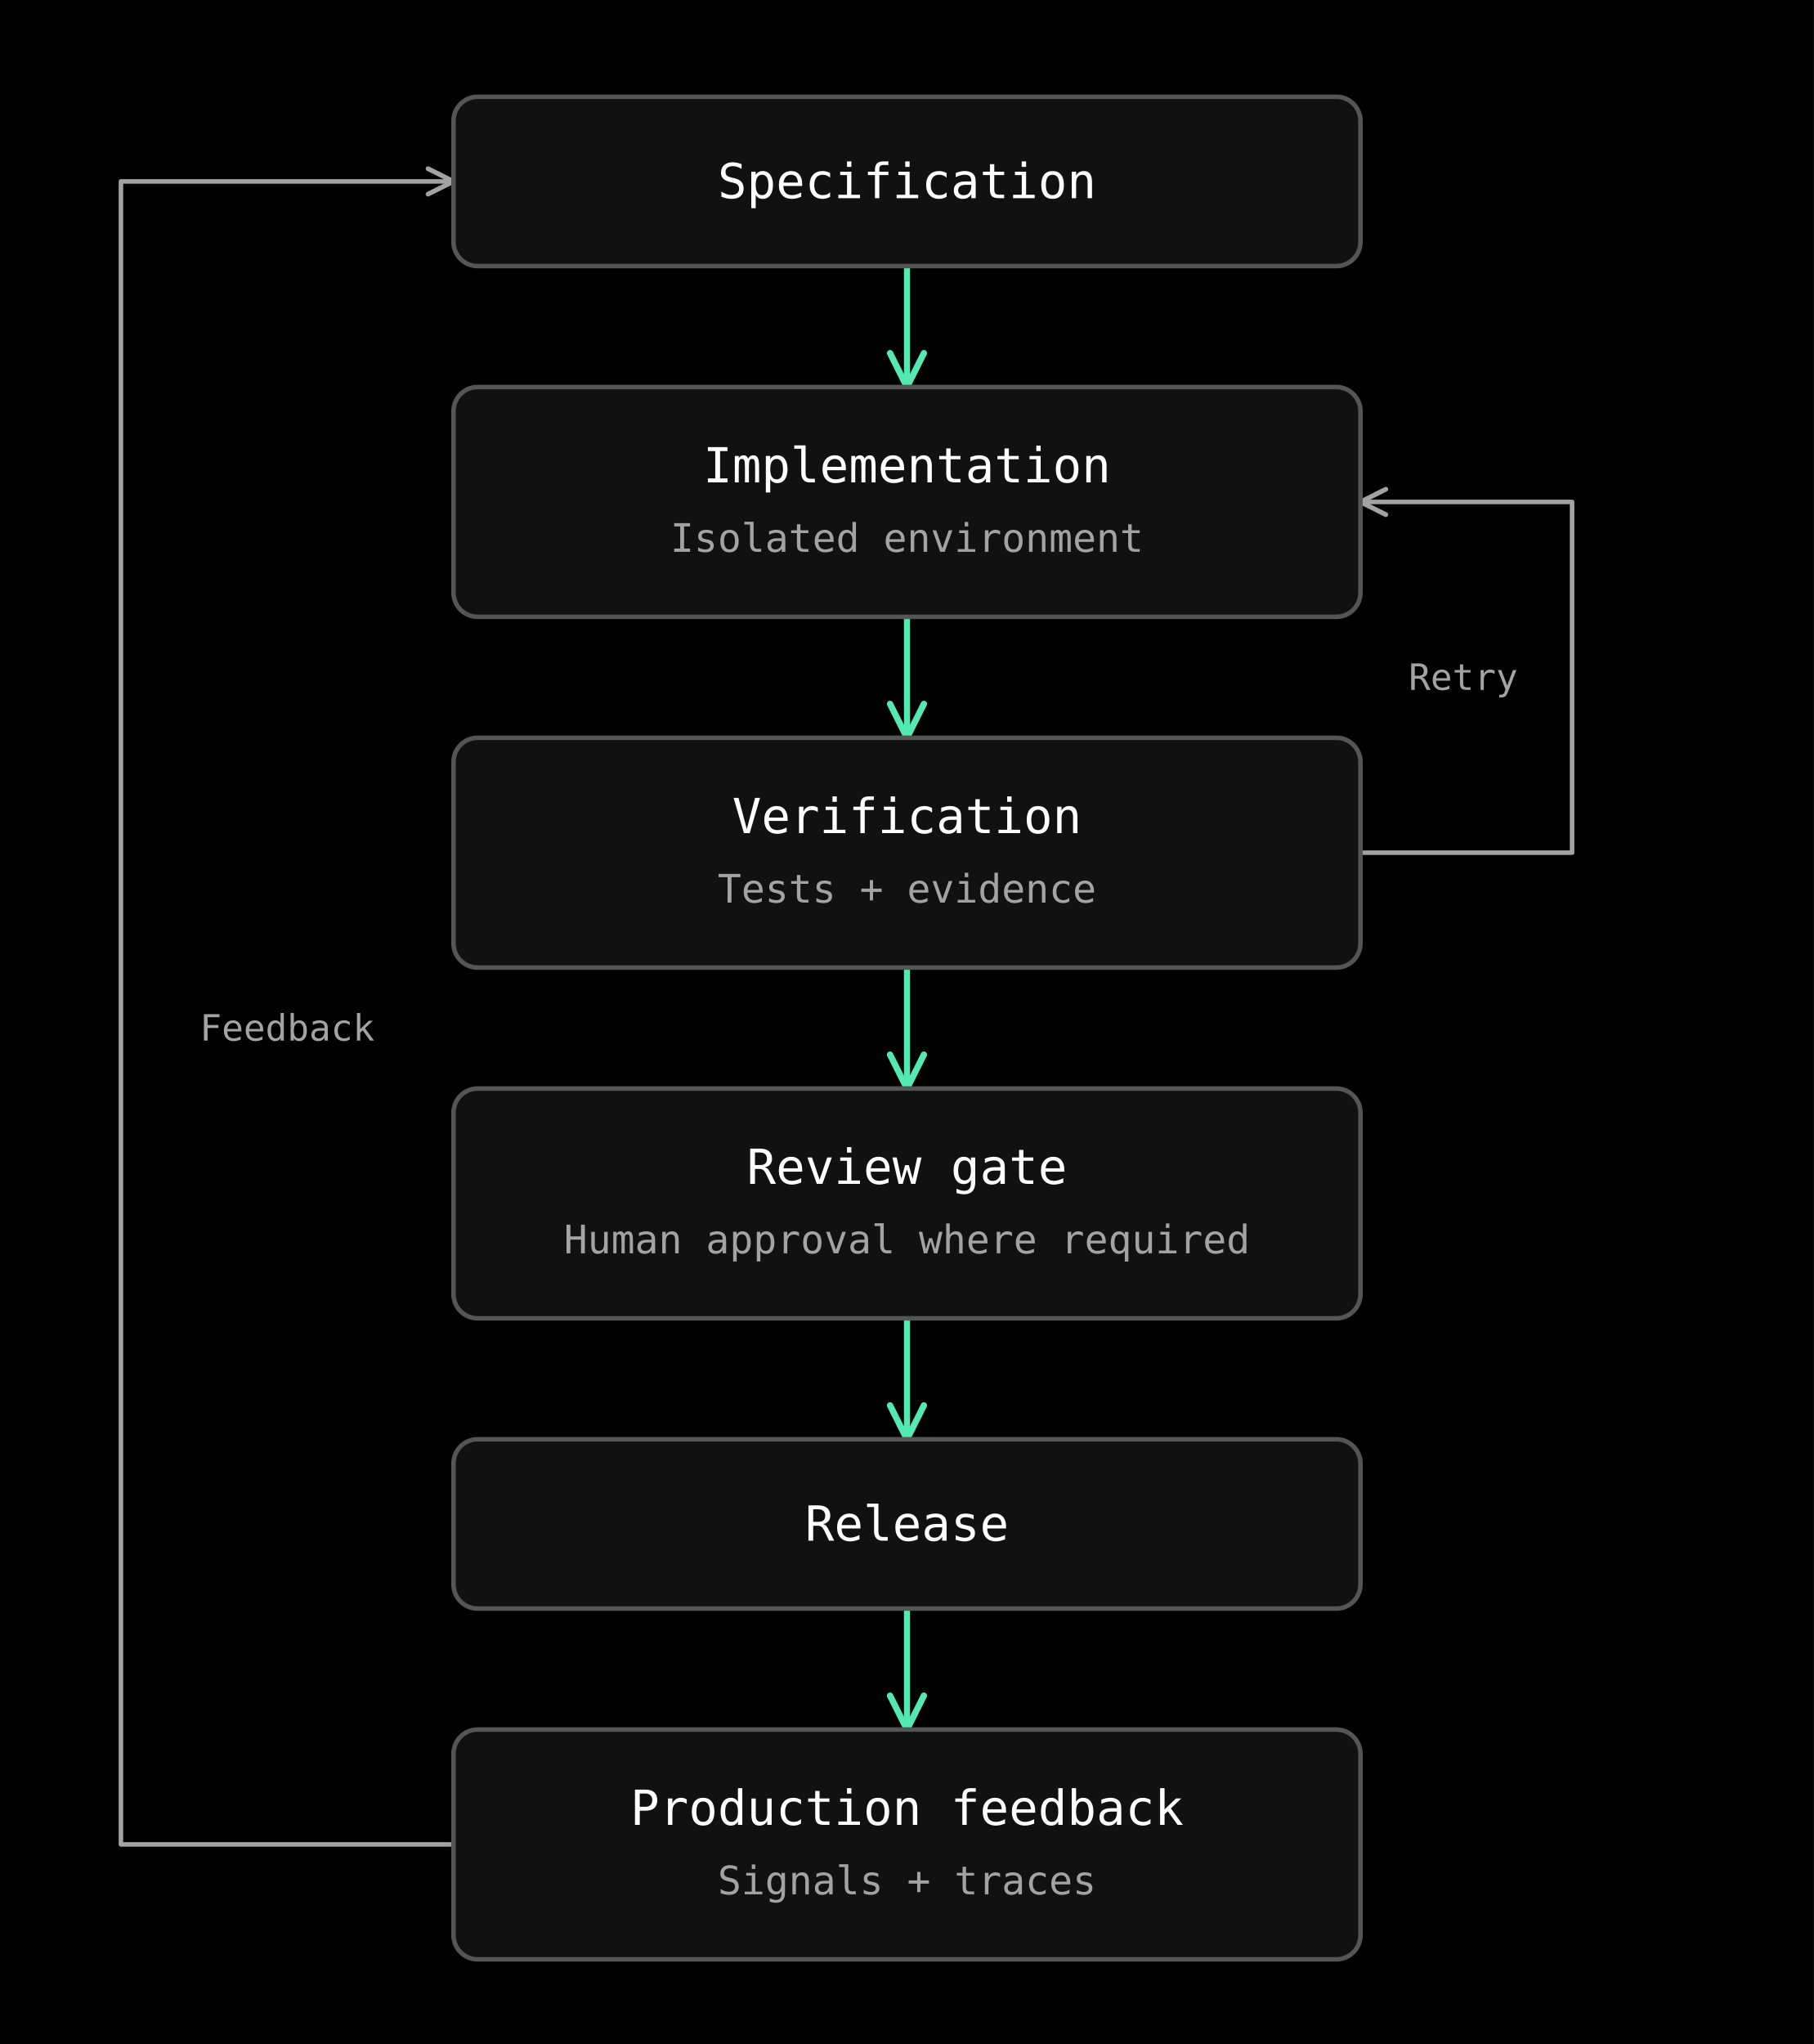
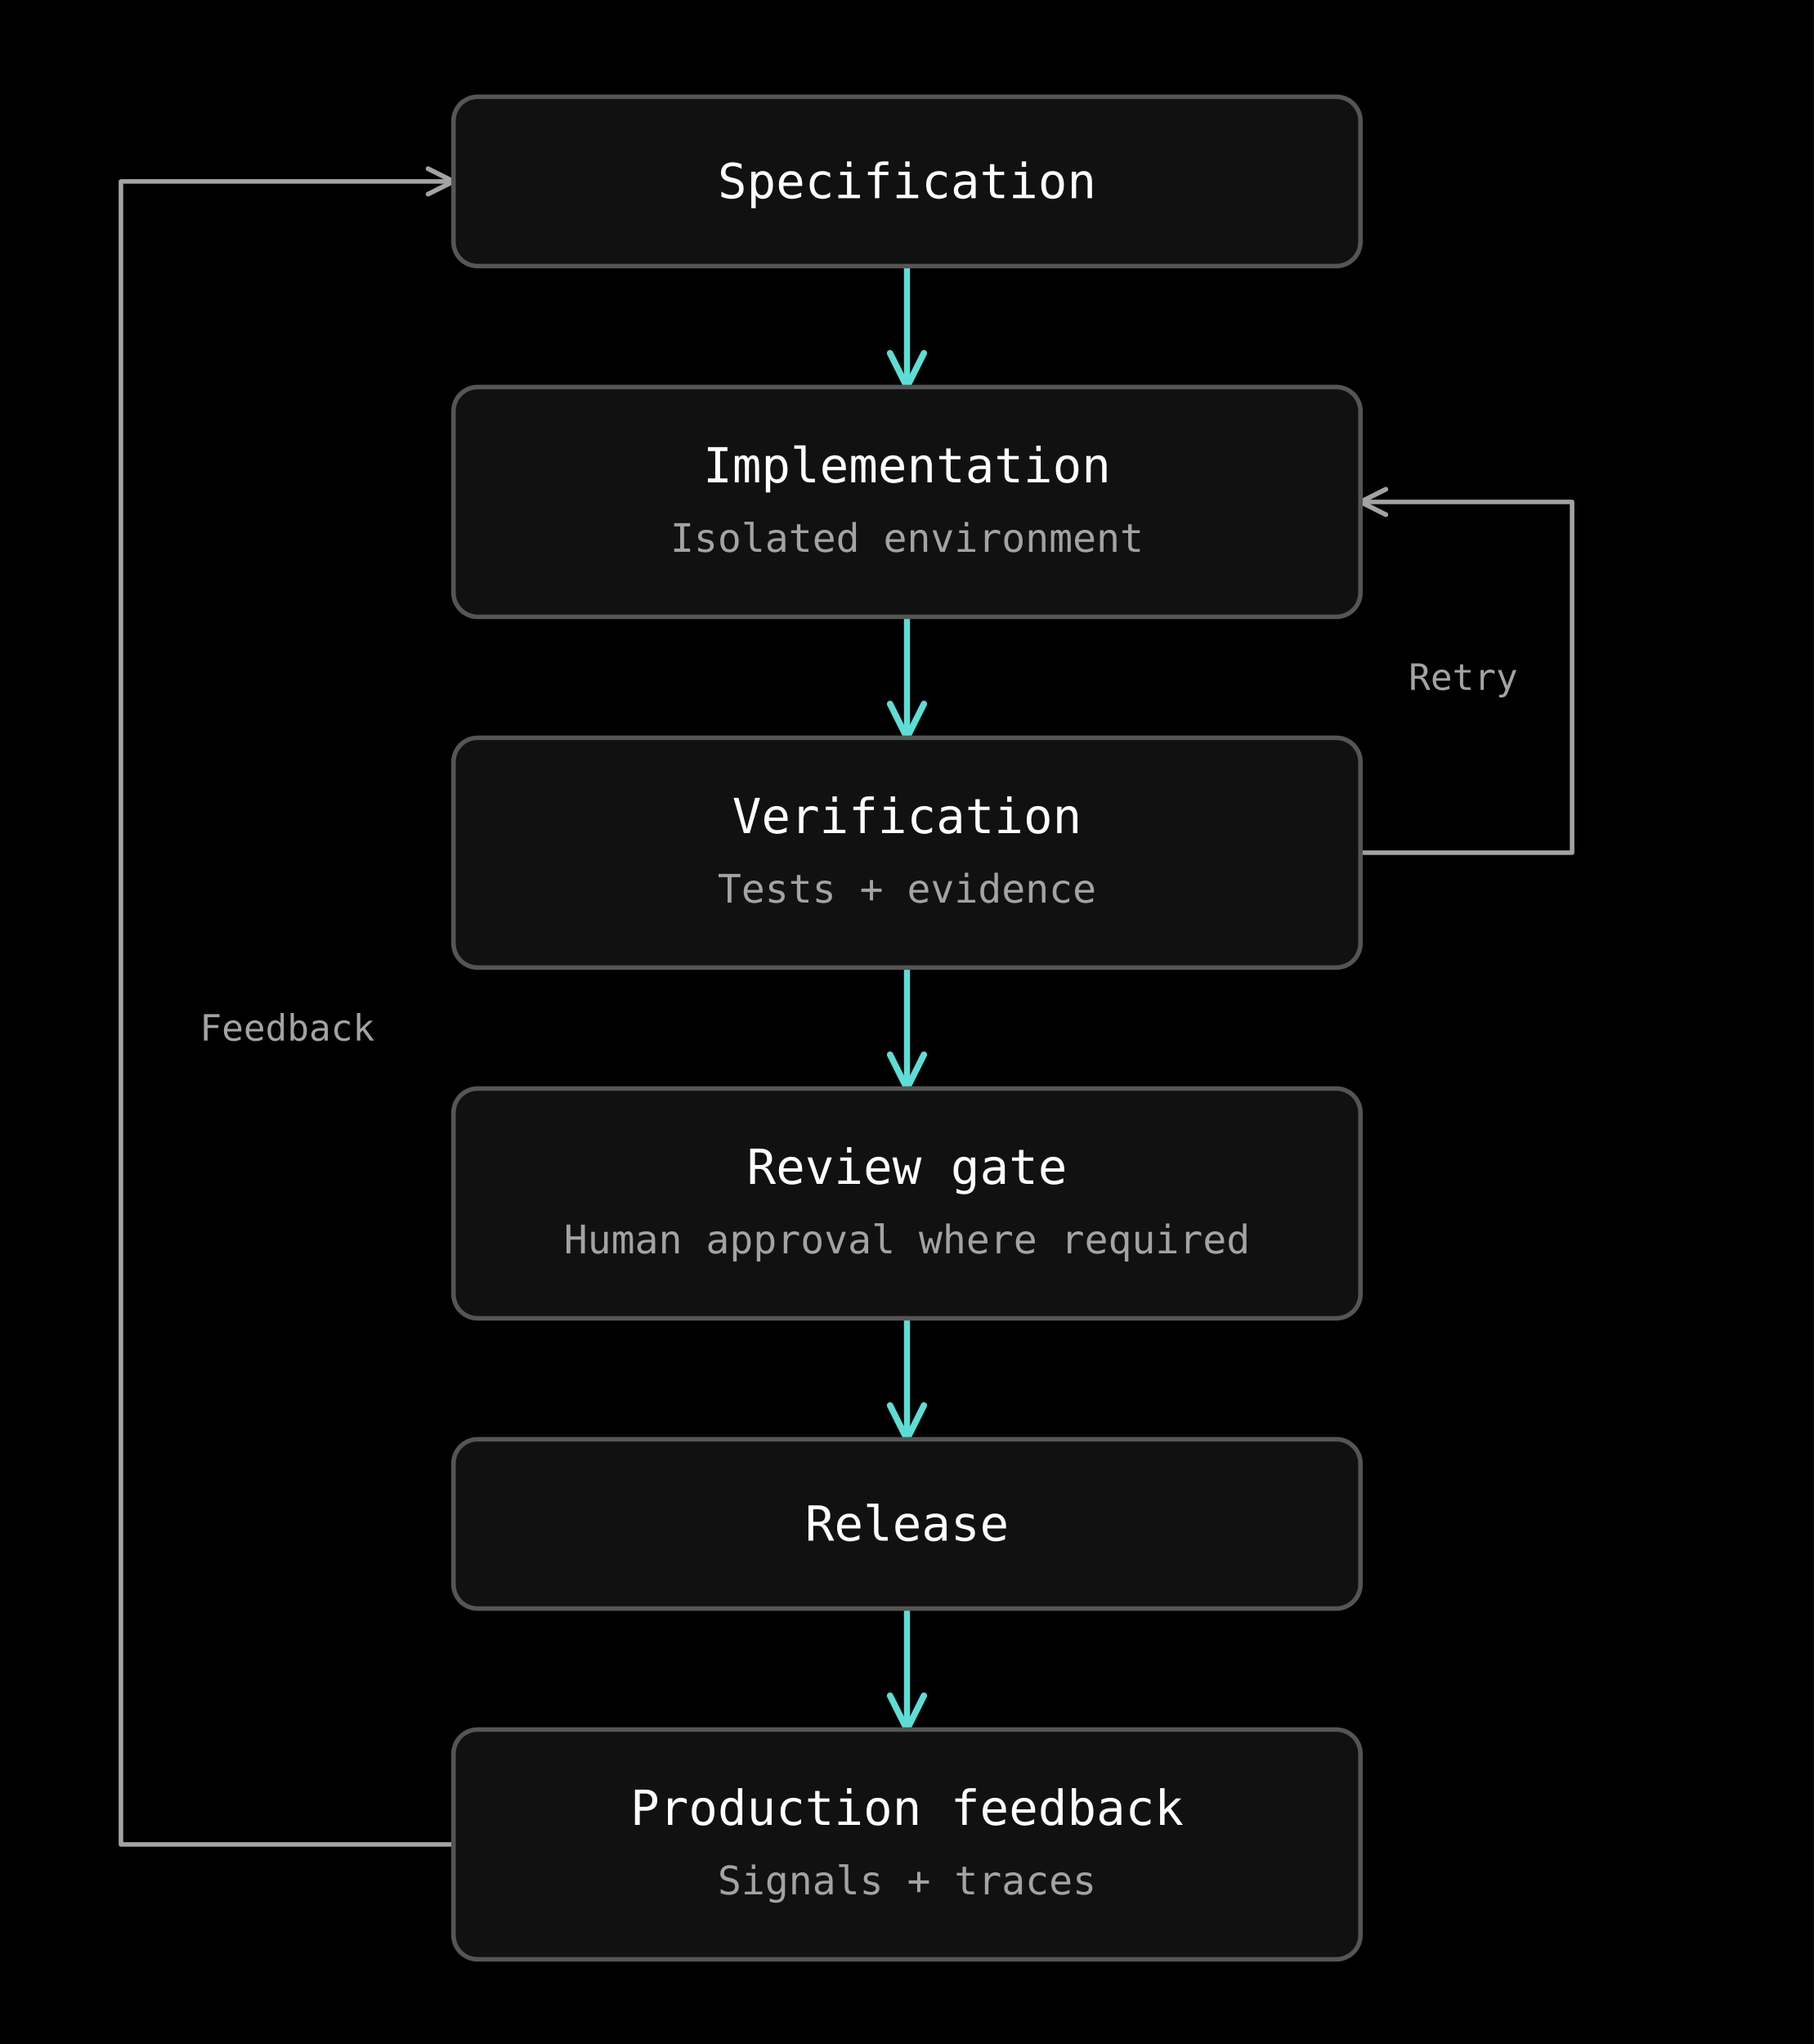
<svg xmlns="http://www.w3.org/2000/svg" width="600" height="676" viewBox="0 0 600 676" role="img" aria-labelledby="title desc">
  <defs>
    <marker id="arrow-mint" viewBox="0 0 10 10" refX="9" refY="5" markerWidth="7" markerHeight="7" orient="auto">
-       <path d="M1 1L9 5L1 9" fill="none" stroke="#54e8b3" stroke-width="1.5" stroke-linecap="round" stroke-linejoin="round" />
+       <path d="M1 1L9 5L1 9" fill="none" stroke="#5cded6" stroke-width="1.5" stroke-linecap="round" stroke-linejoin="round" />
    </marker>
    <marker id="arrow-gray" viewBox="0 0 10 10" refX="9" refY="5" markerWidth="7" markerHeight="7" orient="auto">
      <path d="M1 1L9 5L1 9" fill="none" stroke="#a3a3a3" stroke-width="1.5" stroke-linecap="round" stroke-linejoin="round" />
    </marker>
    <marker id="arrow-white" viewBox="0 0 10 10" refX="9" refY="5" markerWidth="7" markerHeight="7" orient="auto">
      <path d="M1 1L9 5L1 9" fill="none" stroke="#ffffff" stroke-width="1.5" stroke-linecap="round" stroke-linejoin="round" />
    </marker>
  </defs>
  <rect width="600" height="676" fill="#000000" />
  <g font-family="ui-monospace, SFMono-Regular, Menlo, Monaco, Consolas, monospace">
-     <path d="M300 88L300 128" fill="none" stroke="#54e8b3" stroke-width="2" stroke-linecap="round" stroke-linejoin="round" marker-end="url(#arrow-mint)" />
-     <path d="M300 204L300 244" fill="none" stroke="#54e8b3" stroke-width="2" stroke-linecap="round" stroke-linejoin="round" marker-end="url(#arrow-mint)" />
-     <path d="M300 320L300 360" fill="none" stroke="#54e8b3" stroke-width="2" stroke-linecap="round" stroke-linejoin="round" marker-end="url(#arrow-mint)" />
-     <path d="M300 436L300 476" fill="none" stroke="#54e8b3" stroke-width="2" stroke-linecap="round" stroke-linejoin="round" marker-end="url(#arrow-mint)" />
-     <path d="M300 532L300 572" fill="none" stroke="#54e8b3" stroke-width="2" stroke-linecap="round" stroke-linejoin="round" marker-end="url(#arrow-mint)" />
+     <path d="M300 88L300 128" fill="none" stroke="#5cded6" stroke-width="2" stroke-linecap="round" stroke-linejoin="round" marker-end="url(#arrow-mint)" />
+     <path d="M300 204L300 244" fill="none" stroke="#5cded6" stroke-width="2" stroke-linecap="round" stroke-linejoin="round" marker-end="url(#arrow-mint)" />
+     <path d="M300 320L300 360" fill="none" stroke="#5cded6" stroke-width="2" stroke-linecap="round" stroke-linejoin="round" marker-end="url(#arrow-mint)" />
+     <path d="M300 436L300 476" fill="none" stroke="#5cded6" stroke-width="2" stroke-linecap="round" stroke-linejoin="round" marker-end="url(#arrow-mint)" />
+     <path d="M300 532L300 572" fill="none" stroke="#5cded6" stroke-width="2" stroke-linecap="round" stroke-linejoin="round" marker-end="url(#arrow-mint)" />
    <path d="M450 282H520V166H450" fill="none" stroke="#a3a3a3" stroke-width="1.5" stroke-linecap="round" stroke-linejoin="round" marker-end="url(#arrow-gray)" />
    <path d="M150 610H40V60H150" fill="none" stroke="#a3a3a3" stroke-width="1.5" stroke-linecap="round" stroke-linejoin="round" marker-end="url(#arrow-gray)" />
    <g class="node">
      <rect x="150" y="32" width="300" height="56" rx="8" fill="#111111" stroke="#555555" stroke-width="1.5" />
      <text x="300" y="60" text-anchor="middle" dominant-baseline="central" font-size="16" fill="#ffffff">Specification</text>
    </g>
    <g class="node">
      <rect x="150" y="128" width="300" height="76" rx="8" fill="#111111" stroke="#555555" stroke-width="1.5" />
      <text x="300" y="154" text-anchor="middle" dominant-baseline="central" font-size="16" fill="#ffffff">Implementation</text>
      <text x="300" y="178" text-anchor="middle" dominant-baseline="central" font-size="13" fill="#a3a3a3">Isolated environment</text>
    </g>
    <g class="node">
      <rect x="150" y="244" width="300" height="76" rx="8" fill="#111111" stroke="#555555" stroke-width="1.5" />
      <text x="300" y="270" text-anchor="middle" dominant-baseline="central" font-size="16" fill="#ffffff">Verification</text>
      <text x="300" y="294" text-anchor="middle" dominant-baseline="central" font-size="13" fill="#a3a3a3">Tests + evidence</text>
    </g>
    <g class="node">
      <rect x="150" y="360" width="300" height="76" rx="8" fill="#111111" stroke="#555555" stroke-width="1.5" />
      <text x="300" y="386" text-anchor="middle" dominant-baseline="central" font-size="16" fill="#ffffff">Review gate</text>
      <text x="300" y="410" text-anchor="middle" dominant-baseline="central" font-size="13" fill="#a3a3a3">Human approval where required</text>
    </g>
    <g class="node">
      <rect x="150" y="476" width="300" height="56" rx="8" fill="#111111" stroke="#555555" stroke-width="1.5" />
      <text x="300" y="504" text-anchor="middle" dominant-baseline="central" font-size="16" fill="#ffffff">Release</text>
    </g>
    <g class="node">
      <rect x="150" y="572" width="300" height="76" rx="8" fill="#111111" stroke="#555555" stroke-width="1.5" />
      <text x="300" y="598" text-anchor="middle" dominant-baseline="central" font-size="16" fill="#ffffff">Production feedback</text>
      <text x="300" y="622" text-anchor="middle" dominant-baseline="central" font-size="13" fill="#a3a3a3">Signals + traces</text>
    </g>
    <g class="chip">
      <rect x="457.5" y="213" width="53" height="22" rx="4" fill="#000000" />
      <text x="484" y="224" text-anchor="middle" dominant-baseline="central" font-size="12" fill="#a3a3a3">Retry</text>
    </g>
    <g class="chip">
      <rect x="58" y="329" width="74" height="22" rx="4" fill="#000000" />
      <text x="95" y="340" text-anchor="middle" dominant-baseline="central" font-size="12" fill="#a3a3a3">Feedback</text>
    </g>
  </g>
</svg>
